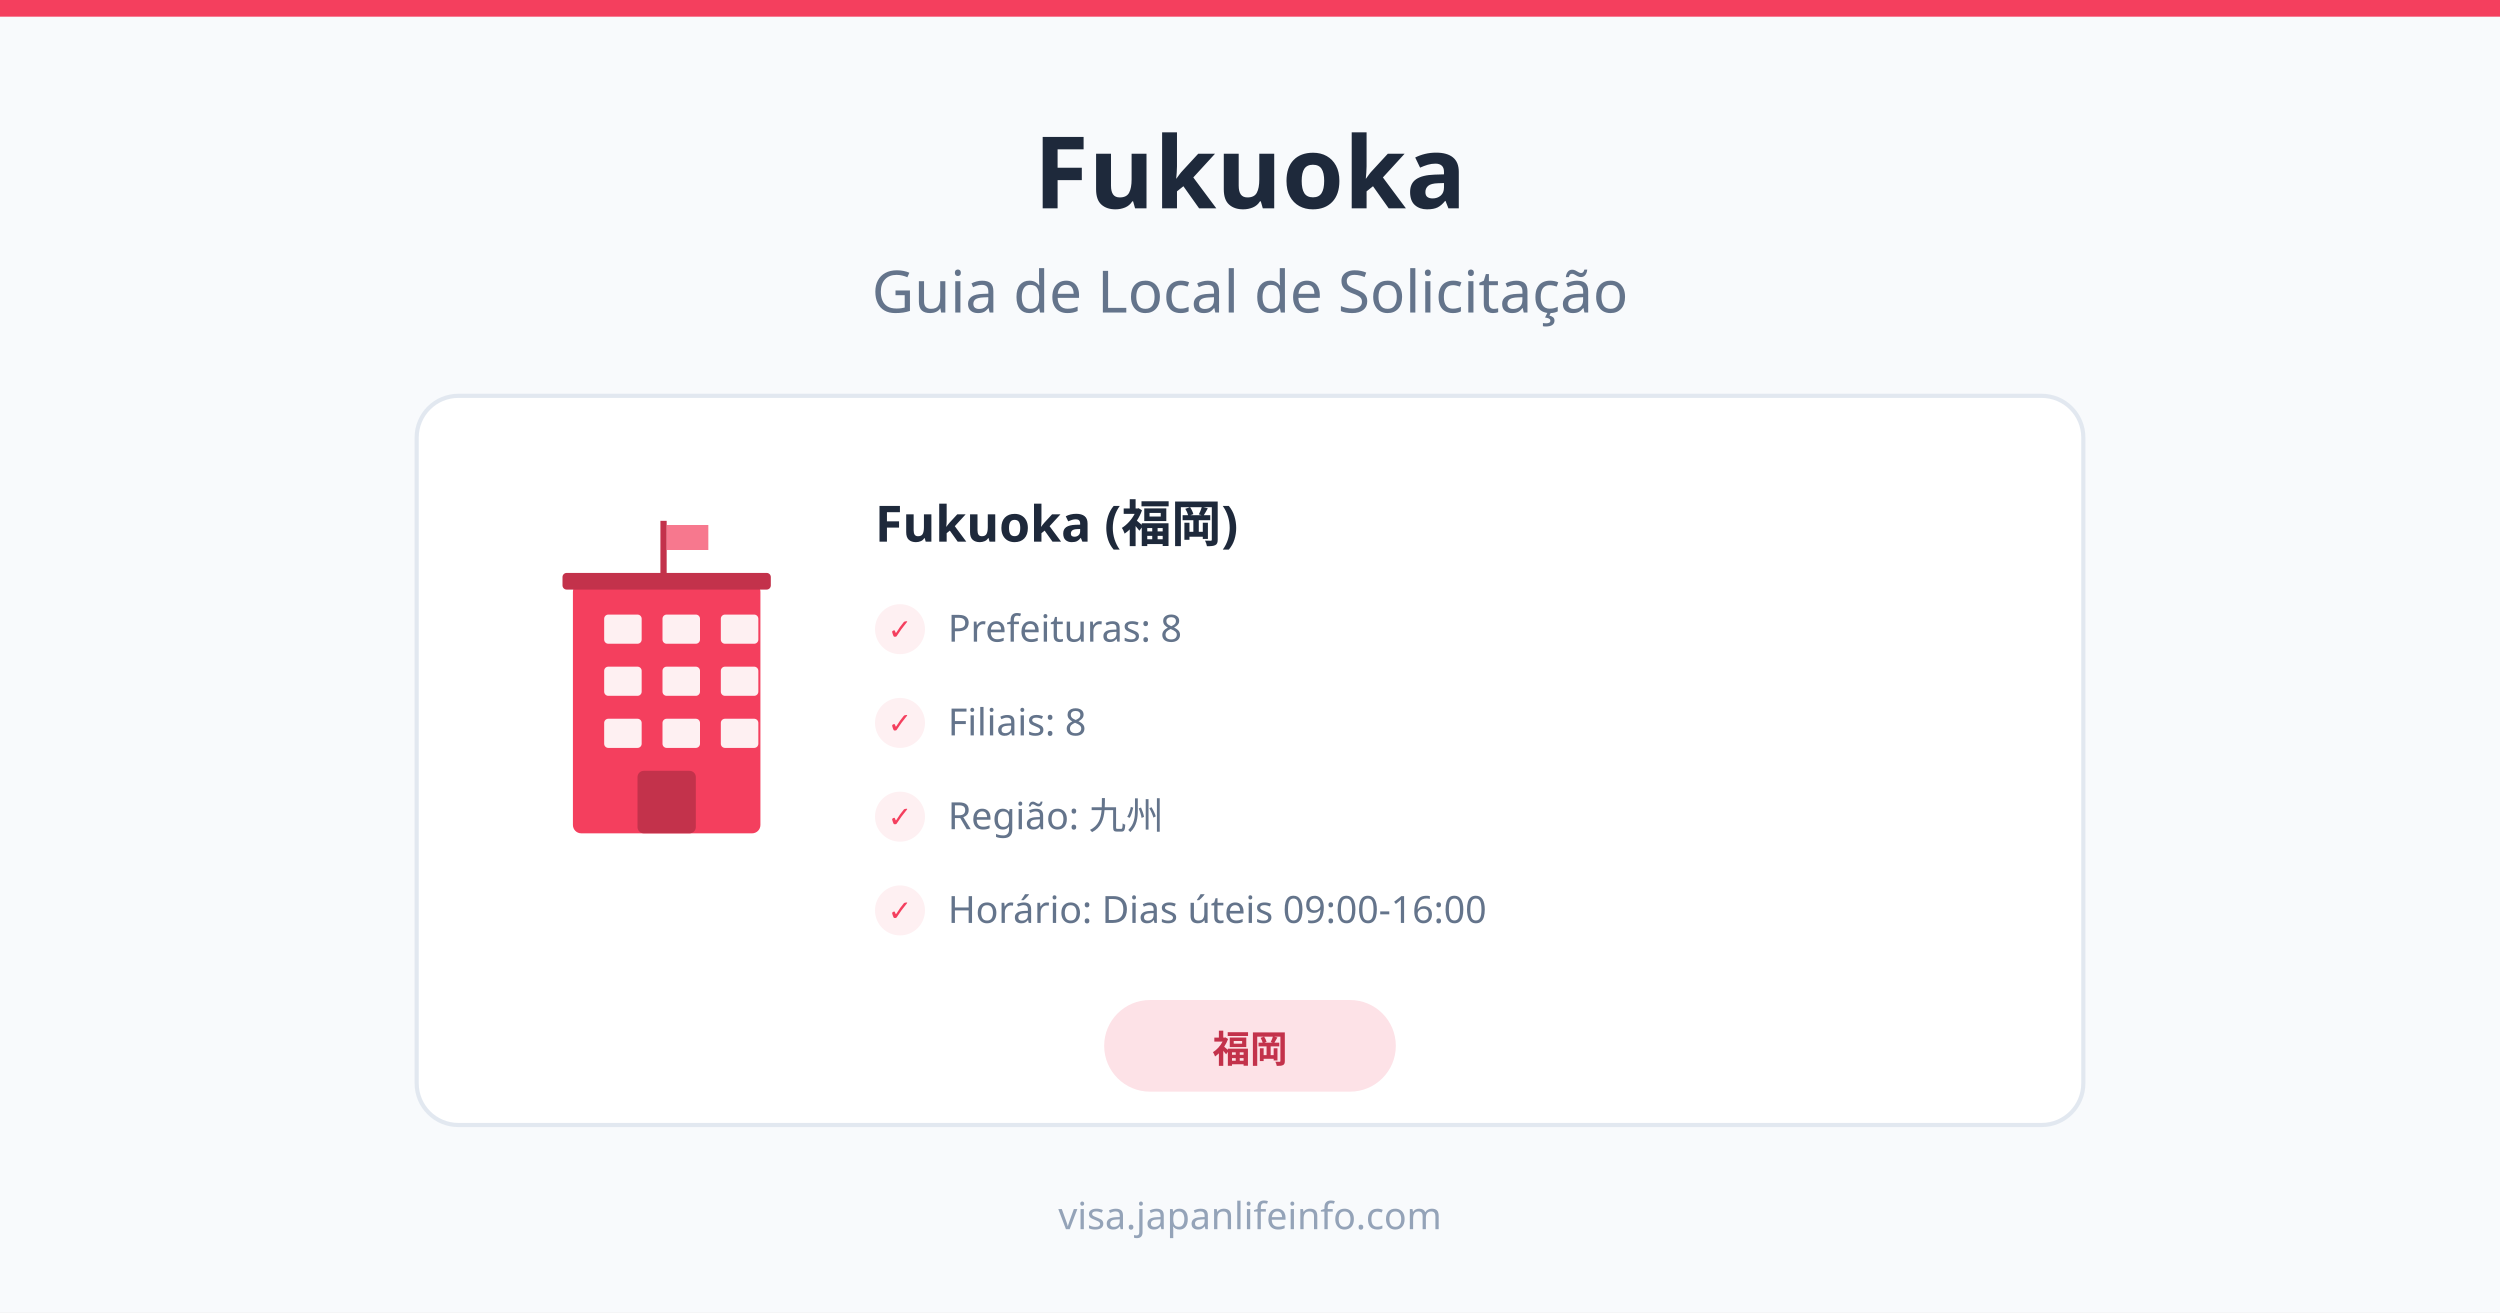
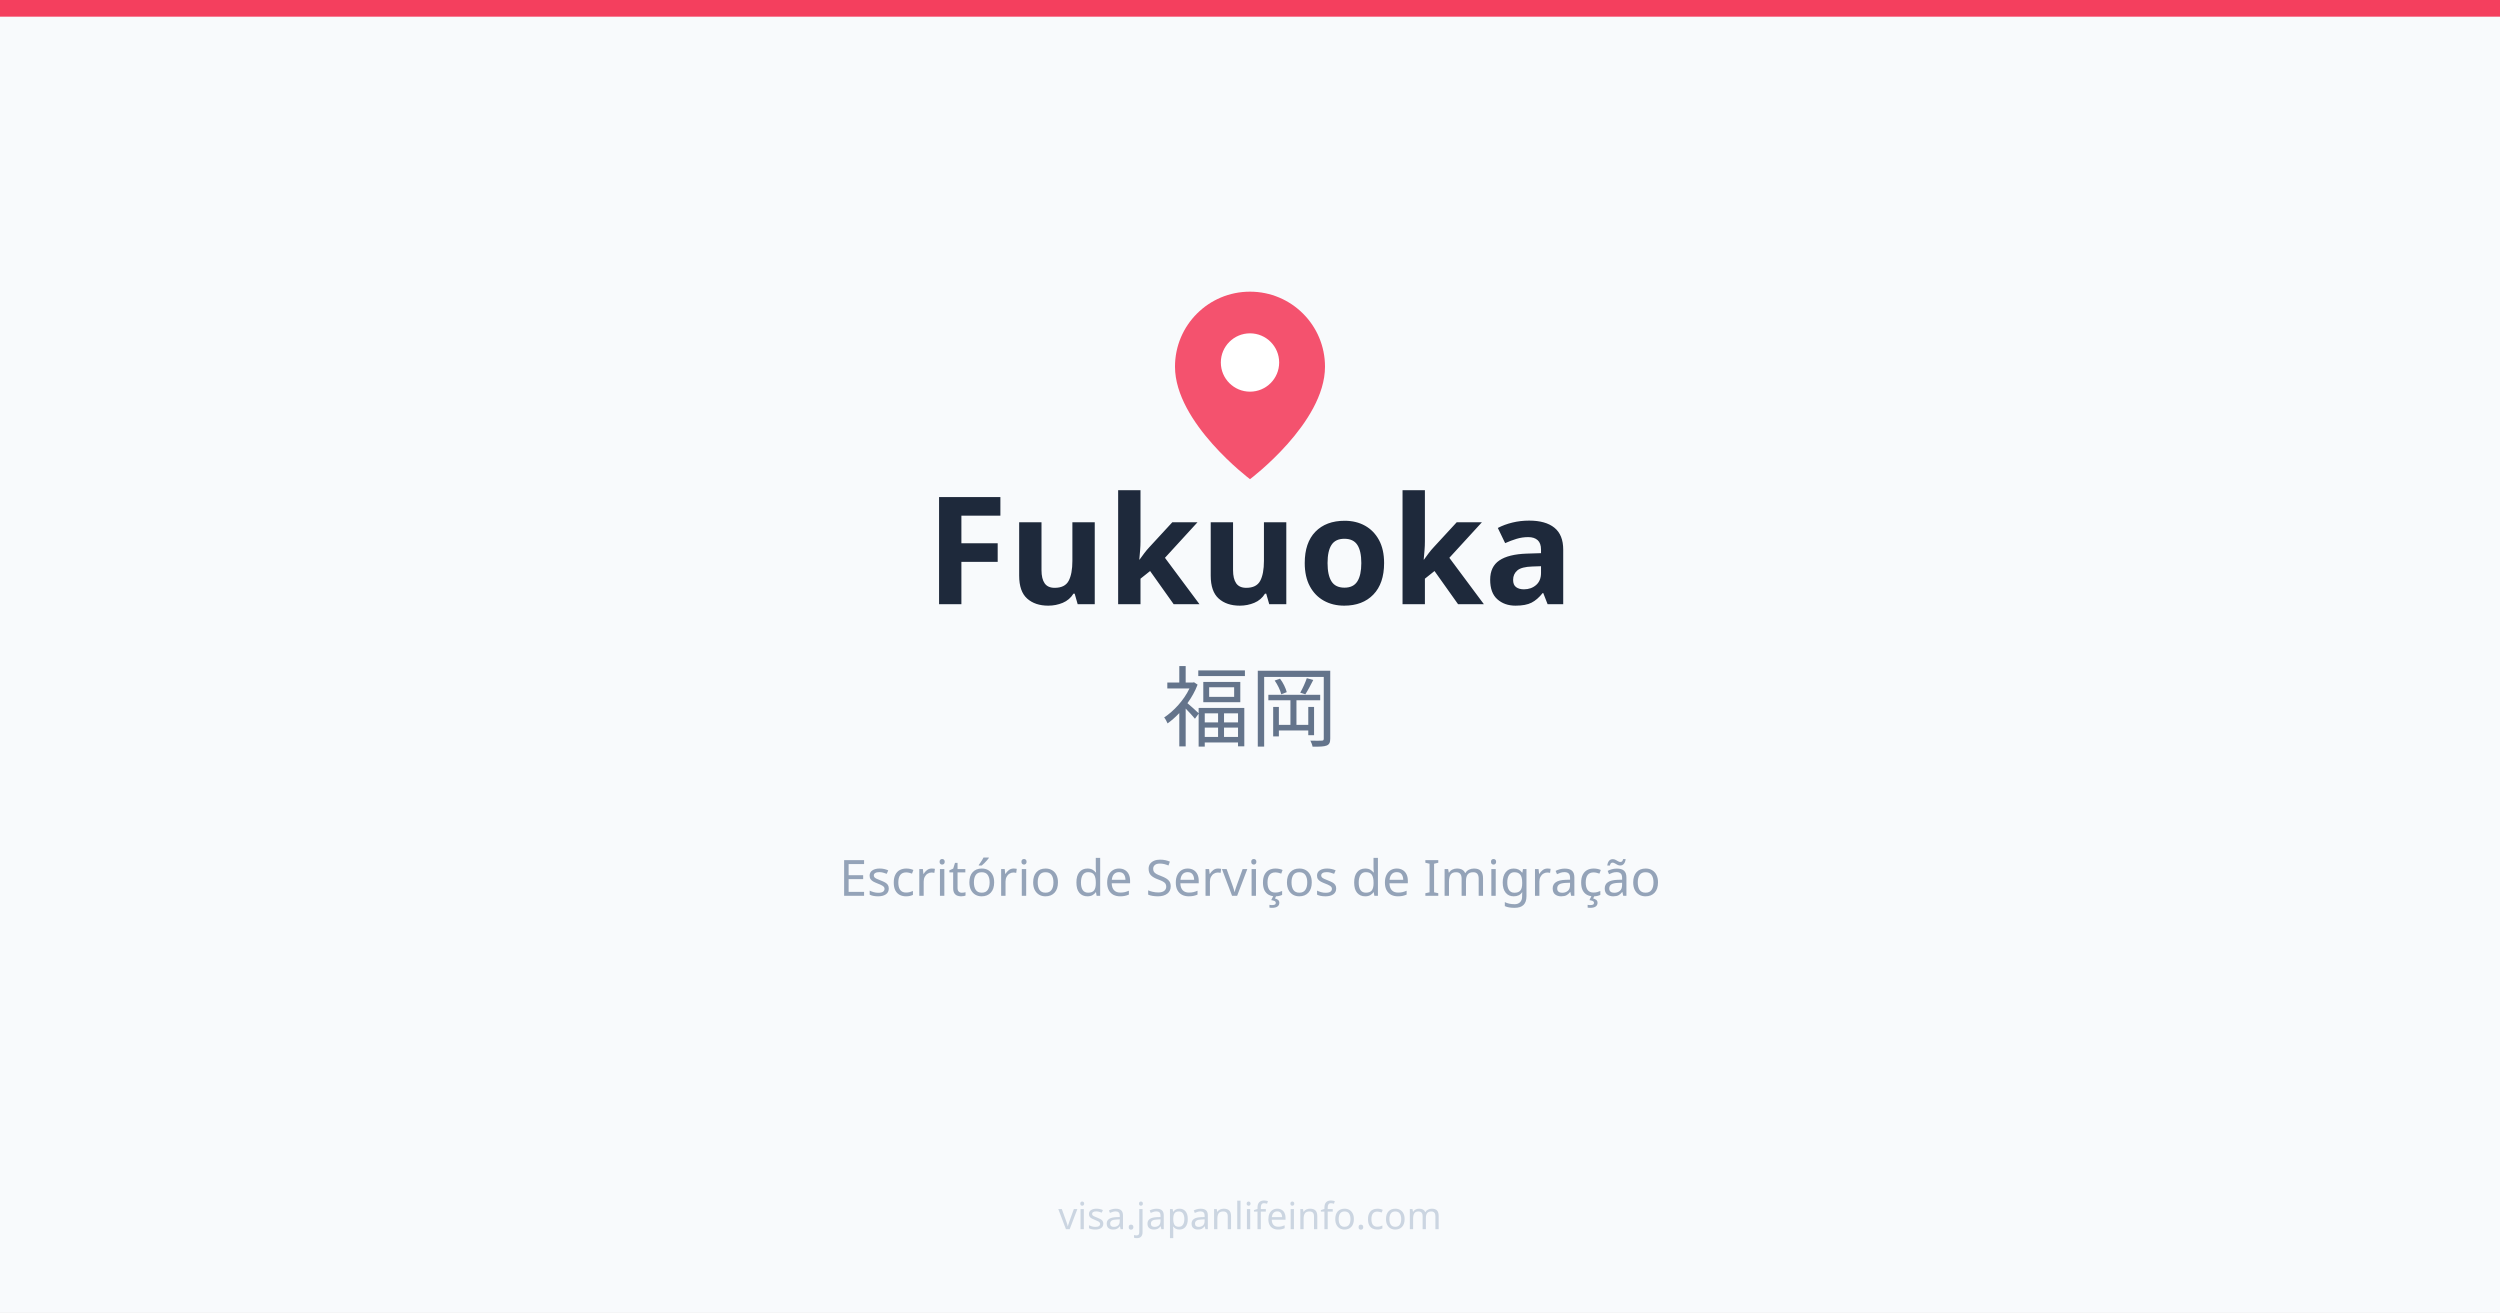
<svg xmlns="http://www.w3.org/2000/svg" width="1200" height="630" viewBox="0 0 1200 630" fill="none">
  <rect width="1200" height="630" fill="#f8fafc" />
  <rect width="1200" height="8" fill="url(#headerGradient)" />
-   <text x="600" y="100" text-anchor="middle" fill="#1e293b" font-family="sans-serif" font-size="48" font-weight="bold">Fukuoka</text>
-   <text x="600" y="150" text-anchor="middle" fill="#64748b" font-family="sans-serif" font-size="28">Guia de Local de Solicitação</text>
-   <g transform="translate(200, 190)">
-     <rect width="800" height="350" rx="20" fill="white" stroke="#e2e8f0" stroke-width="2" />
-     <g transform="translate(60, 50)">
-       <rect x="15" y="40" width="90" height="120" rx="4" fill="#f43f5e" />
-       <rect x="30" y="55" width="18" height="14" rx="2" fill="#fef0f2" />
-       <rect x="58" y="55" width="18" height="14" rx="2" fill="#fef0f2" />
-       <rect x="86" y="55" width="18" height="14" rx="2" fill="#fef0f2" />
-       <rect x="30" y="80" width="18" height="14" rx="2" fill="#fef0f2" />
-       <rect x="58" y="80" width="18" height="14" rx="2" fill="#fef0f2" />
-       <rect x="86" y="80" width="18" height="14" rx="2" fill="#fef0f2" />
-       <rect x="30" y="105" width="18" height="14" rx="2" fill="#fef0f2" />
-       <rect x="58" y="105" width="18" height="14" rx="2" fill="#fef0f2" />
-       <rect x="86" y="105" width="18" height="14" rx="2" fill="#fef0f2" />
-       <rect x="46" y="130" width="28" height="30" rx="3" fill="#c3324b" />
-       <rect x="10" y="35" width="100" height="8" rx="2" fill="#c3324b" />
-       <rect x="57" y="10" width="3" height="28" fill="#c3324b" />
-       <rect x="60" y="12" width="20" height="12" fill="#f43f5e" opacity="0.7" />
-     </g>
-     <g transform="translate(220, 40)">
-       <text x="0" y="30" fill="#1e293b" font-family="sans-serif" font-size="24" font-weight="bold">Fukuoka (福岡)</text>
-       <g transform="translate(0, 60)">
-         <g transform="translate(0, 0)">
-           <circle cx="12" cy="12" r="12" fill="#fef0f2" />
-           <text x="12" y="17" text-anchor="middle" fill="#f43f5e" font-family="sans-serif" font-size="14">✓</text>
-           <text x="35" y="18" fill="#64748b" font-family="sans-serif" font-size="18">Prefeituras: 8</text>
-         </g>
-         <g transform="translate(0, 45)">
-           <circle cx="12" cy="12" r="12" fill="#fef0f2" />
-           <text x="12" y="17" text-anchor="middle" fill="#f43f5e" font-family="sans-serif" font-size="14">✓</text>
-           <text x="35" y="18" fill="#64748b" font-family="sans-serif" font-size="18">Filiais: 8</text>
-         </g>
-         <g transform="translate(0, 90)">
-           <circle cx="12" cy="12" r="12" fill="#fef0f2" />
-           <text x="12" y="17" text-anchor="middle" fill="#f43f5e" font-family="sans-serif" font-size="14">✓</text>
-           <text x="35" y="18" fill="#64748b" font-family="sans-serif" font-size="18">Região: 九州</text>
-         </g>
-         <g transform="translate(0, 135)">
-           <circle cx="12" cy="12" r="12" fill="#fef0f2" />
-           <text x="12" y="17" text-anchor="middle" fill="#f43f5e" font-family="sans-serif" font-size="14">✓</text>
-           <text x="35" y="18" fill="#64748b" font-family="sans-serif" font-size="18">Horário: Dias úteis 09:00-16:00</text>
-         </g>
-       </g>
-     </g>
-     <rect x="330" y="290" width="140" height="44" rx="22" fill="#fde2e7" />
-     <text x="400" y="320" text-anchor="middle" fill="#c3324b" font-family="sans-serif" font-size="18" font-weight="bold">福岡</text>
+   <g transform="translate(564, 140)">
+     <path d="M36 0C16.1 0 0 16.1 0 36c0 27 36 54 36 54s36-27 36-54C72 16.1 55.9 0 36 0z" fill="#f43f5e" opacity="0.9" />
+     <circle cx="36" cy="34" r="14" fill="#ffffff" />
  </g>
-   <text x="600" y="590" text-anchor="middle" fill="#94a3b8" font-family="sans-serif" font-size="18">visa.japanlifeinfo.com</text>
+   <text x="600" y="290" text-anchor="middle" fill="#1e293b" font-family="sans-serif" font-size="72" font-weight="bold">Fukuoka</text>
+   <text x="600" y="355" text-anchor="middle" fill="#64748b" font-family="sans-serif" font-size="42">福岡</text>
+   <text x="600" y="430" text-anchor="middle" fill="#94a3b8" font-family="sans-serif" font-size="24">Escritório de Serviços de Imigração</text>
+   <text x="600" y="590" text-anchor="middle" fill="#cbd5e1" font-family="sans-serif" font-size="18">visa.japanlifeinfo.com</text>
  <defs>
    <linearGradient id="headerGradient" x1="0" y1="0" x2="1200" y2="0">
      <stop offset="0%" stop-color="#f43f5e" />
      <stop offset="50%" stop-color="#dc3955" />
      <stop offset="100%" stop-color="#f43f5e" />
    </linearGradient>
  </defs>
</svg>
